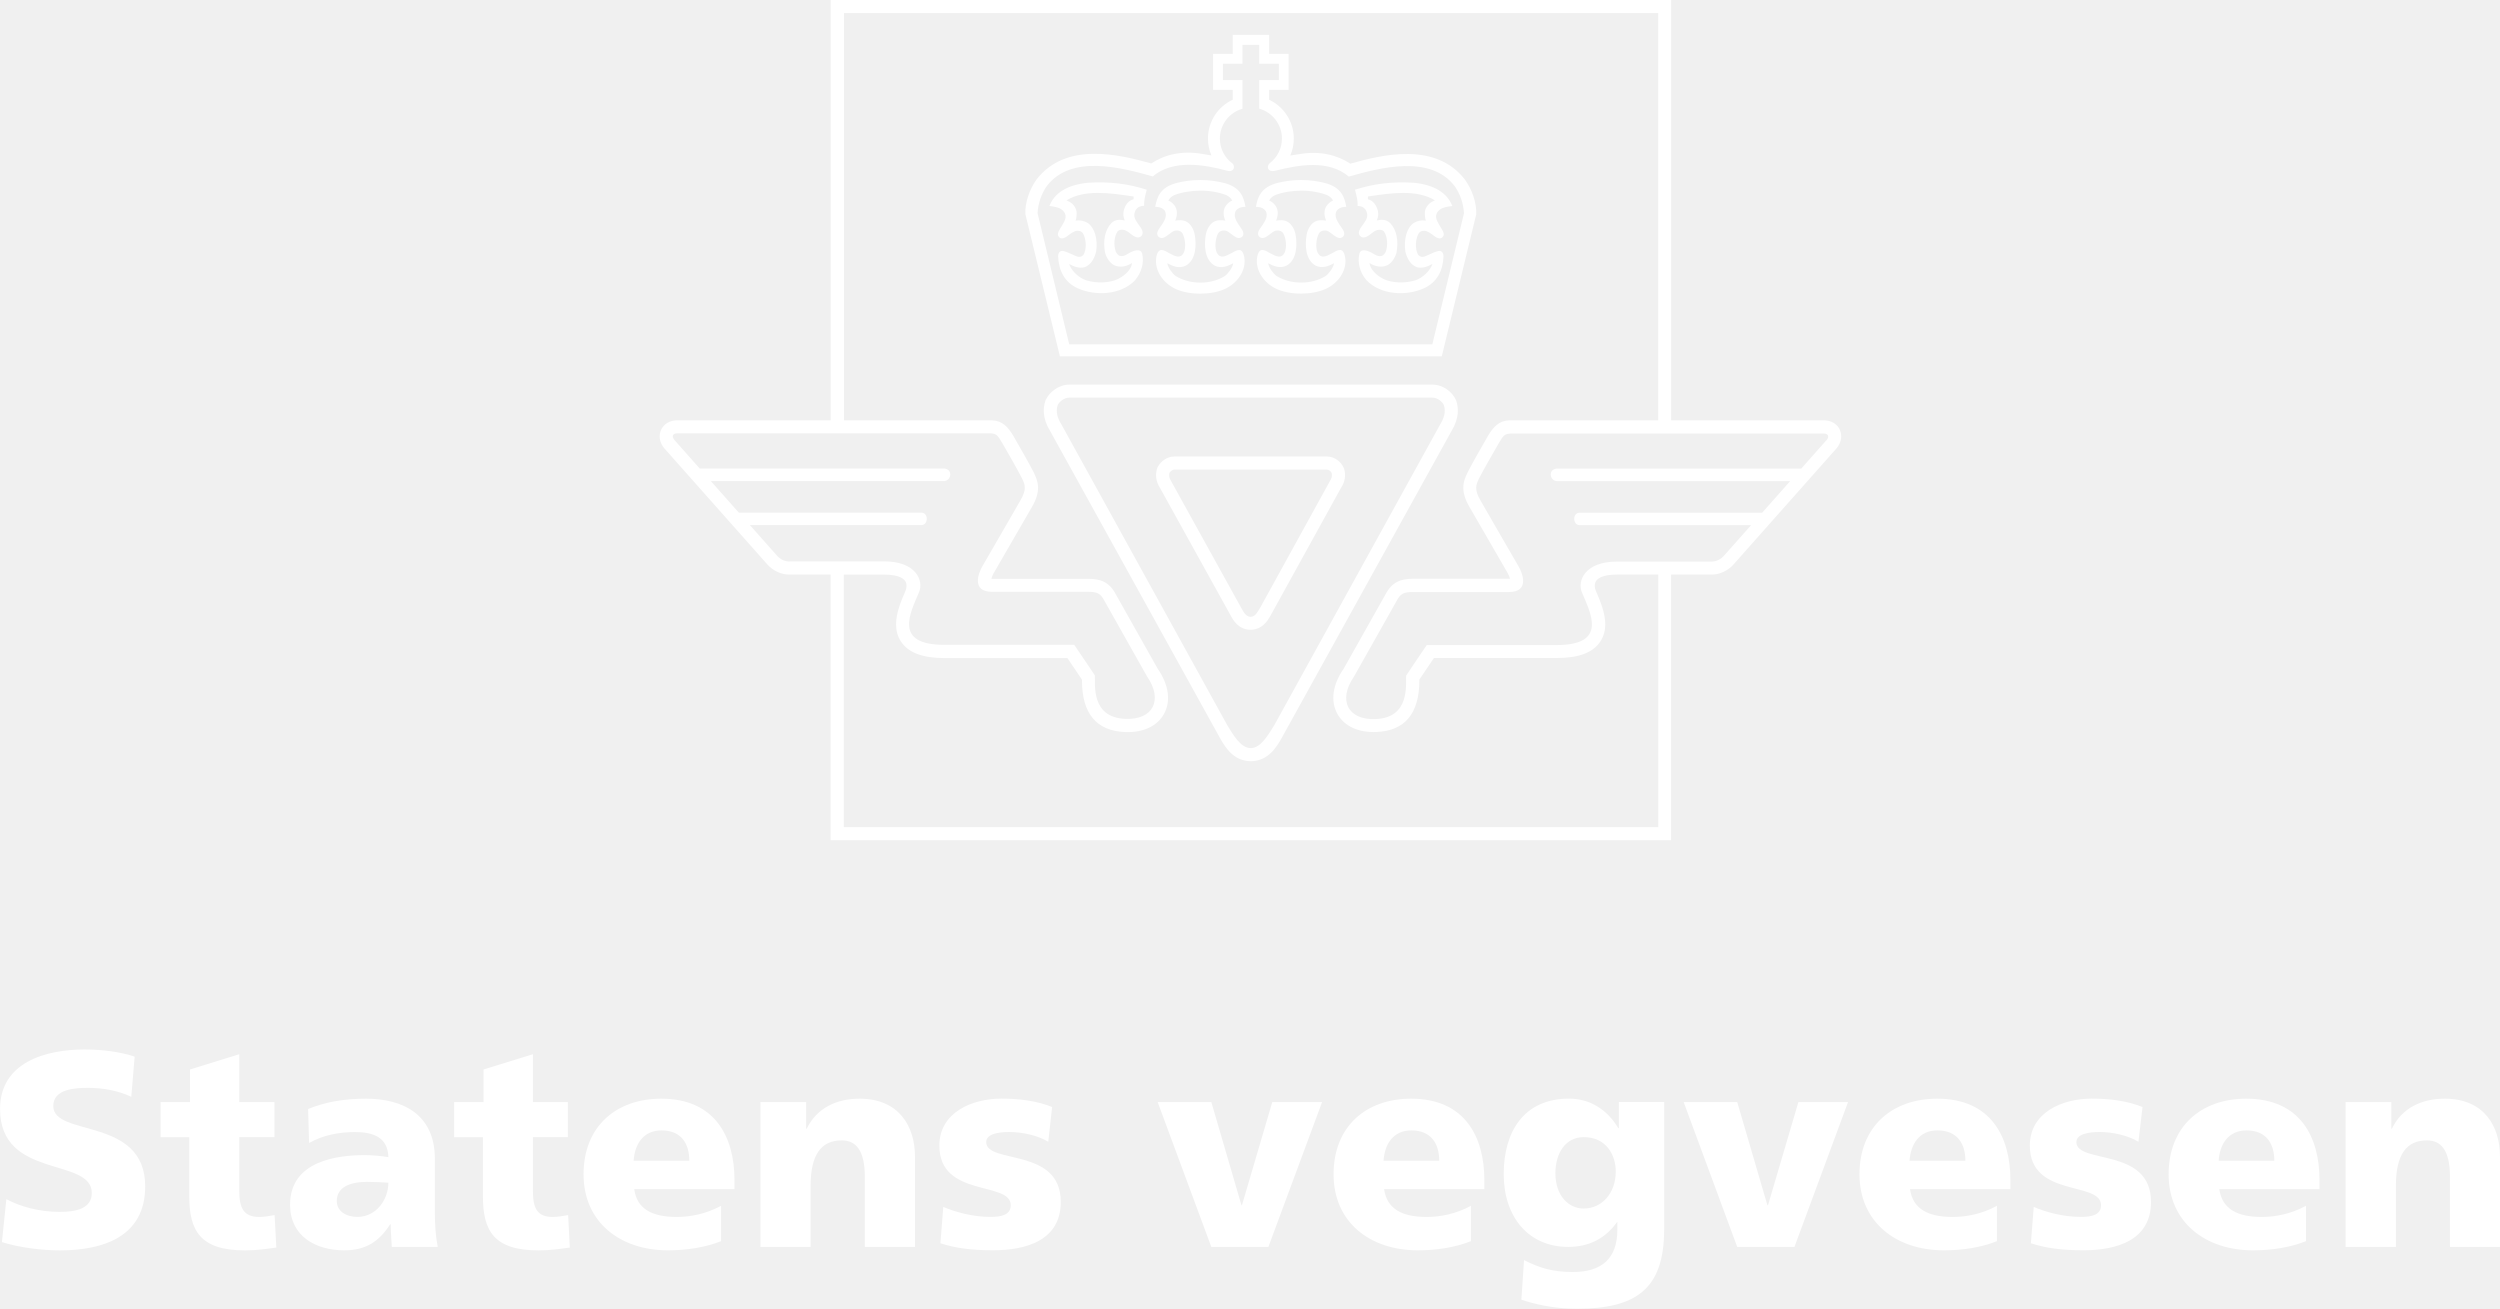
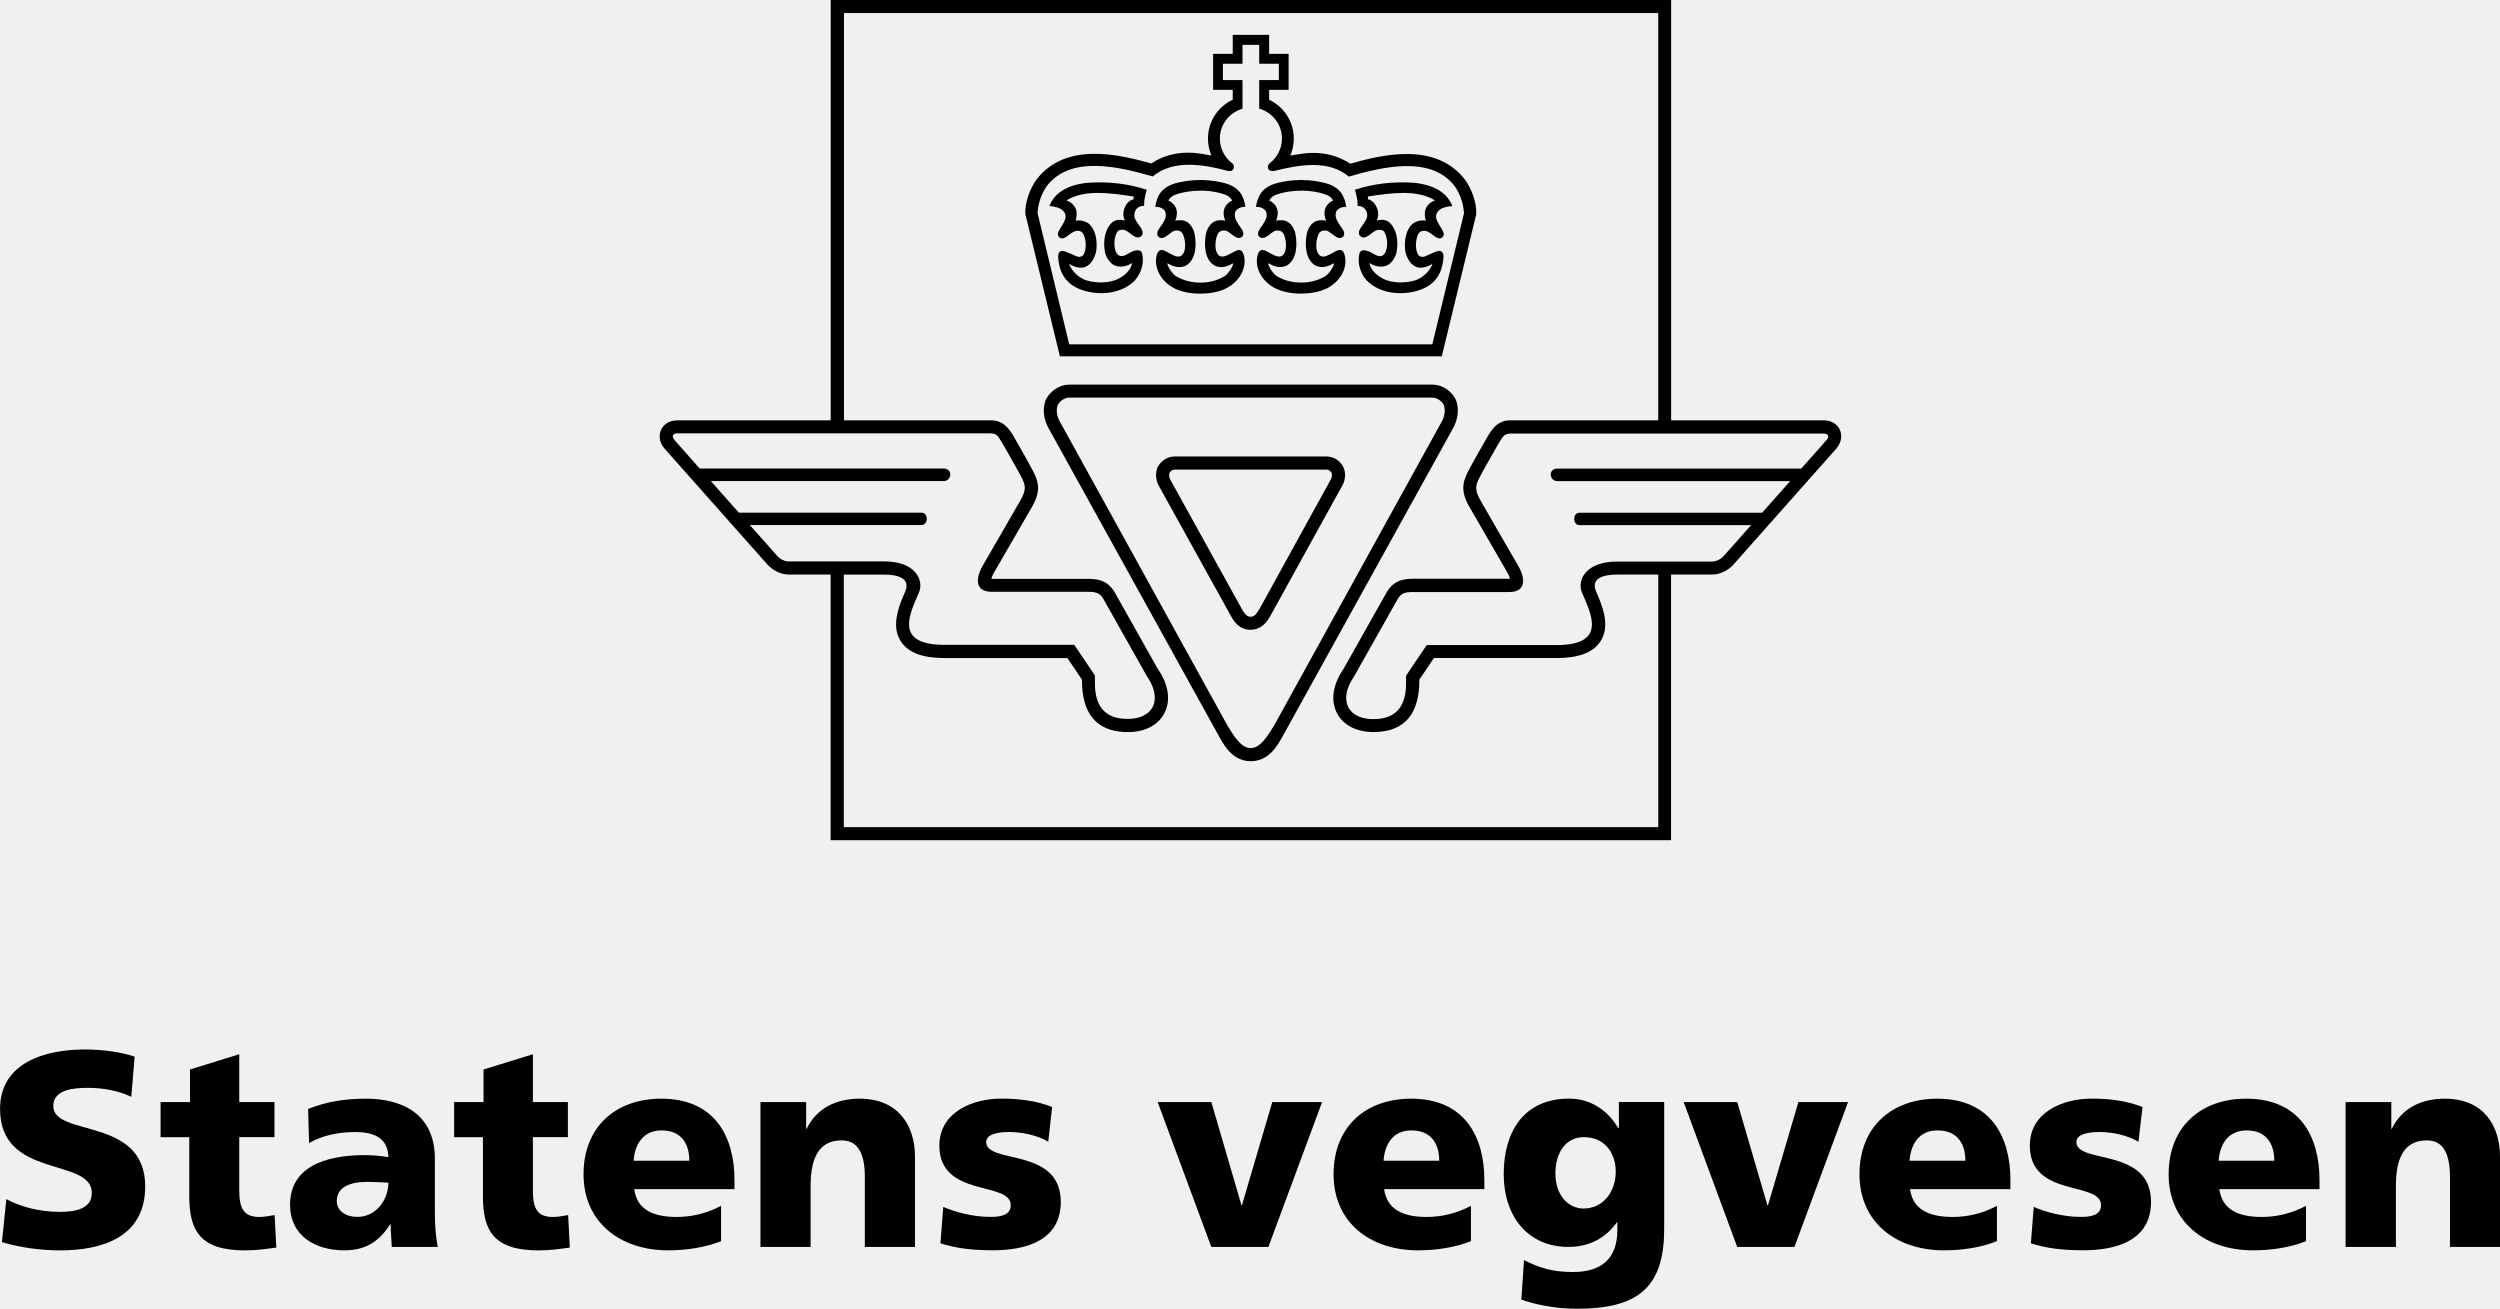
<svg xmlns="http://www.w3.org/2000/svg" id="Layer_2" viewBox="0 0 453.18 237.24">
  <defs>
-     <style>.cls-1{fill:#fff;}</style>
+     <style>.cls-1{fill:#000000;}</style>
  </defs>
  <g id="Vegvesen_logo_farger_pos">
    <path class="cls-1" d="m261.35,64.61l6.25-25.76c.1-2.08-.78-4.53-2.04-6.28-5.34-6.92-15.04-4.52-20.79-2.9-2.43-1.61-5.54-2.33-9.07-1.76.02,0,.02,0,.02,0,0,0-1,.16-1.82.28.4-.94.63-1.98.63-3.07,0-3.11-1.83-5.79-4.47-7.04v-1.79h3.53v-6.52h-3.53v-3.45h-6.6v3.45h-3.56v6.52h3.56v1.78c-2.65,1.24-4.49,3.92-4.49,7.04,0,1.09.22,2.12.63,3.07-.29-.05-1.42-.24-1.84-.31-3.54-.57-6.64.14-9.07,1.76-5.76-1.61-15.45-4.01-20.79,2.9-1.26,1.75-2.13,4.21-2.03,6.28l6.26,25.78h69.22Zm-71.57-30.92c4.42-5.7,13.37-3.36,19.18-1.71,3.73-3.15,9.4-2.14,13.56-1.01.49.13.93,0,1.11-.42.11-.33,0-.75-.19-.89-1.4-1.02-2.31-2.67-2.31-4.54,0-2.58,1.73-4.74,4.1-5.41v-5.2h-3.55v-2.96h3.55v-3.42h3.03v3.42h3.56v2.96h-3.56v5.19c2.38.66,4.12,2.83,4.12,5.42,0,1.83-.88,3.45-2.23,4.48-.19.14-.42.56-.27.97.19.42.7.52,1.2.4,4.2-1.05,9.69-2.12,13.42,1.04,5.81-1.65,14.76-3.99,19.18,1.71.99,1.41,1.59,3.12,1.7,4.94l-5.74,23.76h-65.82l-5.74-23.78c.1-1.82.71-3.52,1.69-4.94Zm39.67,4.55c.4.88,0,1.65-.52,2.45-.38.58-1.06,1.29-.84,1.93.11.31.37.46.62.51.49.1,1.01-.31,1.52-.7.31-.24.63-.48.9-.58.56-.17,1.23-.02,1.52.49.48.92.65,2.54.21,3.48-.6,1.12-1.5.68-2.59.1-.53-.28-.91-.59-1.45-.61-.74-.02-.96,1.19-.99,1.81-.09,2.15,1.38,4.23,3.56,5.25,1.29.58,2.88.86,4.47.85,1.59,0,3.18-.27,4.47-.85,2.18-1.02,3.66-3.09,3.56-5.25-.03-.62-.25-1.83-.99-1.81-.54.02-.91.33-1.45.61-1.09.58-1.99,1.02-2.59-.1-.44-.93-.27-2.56.21-3.48.29-.52.96-.66,1.52-.49.27.1.59.35.9.58.51.39,1.03.8,1.52.7.25-.05.51-.2.62-.51.22-.64-.46-1.34-.84-1.93-.52-.8-.92-1.57-.52-2.45.32-.44.85-.71,1.46-.73l.31-.02c-.3-1.61-.78-3.62-4.12-4.38-.92-.21-2.25-.48-4.07-.48s-3.16.27-4.07.48c-3.33.77-3.81,2.78-4.12,4.38l.31.02c.62.02,1.15.29,1.46.73Zm1.69-2.87c1.34-.52,3.03-.8,4.72-.81,1.69-.01,3.38.29,4.72.81.51.25.9.6,1.06.99-.47.17-.84.55-1.09.85-.33.42-.46.92-.46,1.43,0,.47.13.93.3,1.36-.66-.12-1.52-.18-2.23.3-.51.35-1.09,1.11-1.3,2.22-.33,1.86-.25,4.6,1.63,5.63,1.24.59,2.38.07,3.34-.44-.11.79-.92,1.88-1.51,2.31-1.37.85-2.95,1.21-4.46,1.2-1.52,0-3.09-.35-4.47-1.2-.59-.43-1.4-1.52-1.51-2.31.96.52,2.11,1.03,3.34.44,1.88-1.04,1.96-3.77,1.63-5.63-.21-1.11-.79-1.87-1.3-2.22-.71-.49-1.57-.42-2.23-.3.17-.43.3-.89.3-1.36,0-.51-.13-1.01-.46-1.43-.25-.31-.62-.68-1.09-.85.16-.38.55-.74,1.06-.99Zm32.84,37.32l-.04-.12-.05-.12c-.6-1.31-2.19-2.73-4.26-2.73h-65.77c-2,0-3.6,1.38-4.24,2.66l-.08.15-.05.16c-.4,1.2-.57,3.09.83,5.37l30.92,55.89c.87,1.49,2.33,3.97,5.43,4.04h.06s.05,0,.05,0c3.15-.07,4.6-2.57,5.47-4.06l30.92-55.89c1.38-2.27,1.21-4.16.82-5.35Zm-2.89,4.2l-30.14,54.64c-.98,1.52-2.35,4.08-4.23,4.08s-3.26-2.58-4.21-4.08l-30.13-54.64c-.65-1.02-1.06-2.23-.65-3.46.28-.56,1.1-1.35,2.12-1.35h65.77c1.02,0,1.85.78,2.11,1.35.41,1.22,0,2.43-.64,3.46Zm-17.48,8.01l-.04-.1c-.41-.99-1.55-2.05-3.08-2.05h-27.6c-1.42,0-2.47.95-2.95,1.77l-.14.24-.08.27c-.33,1.12-.14,2.32.54,3.39l12.89,23.27c.41.74,1.38,2.46,3.53,2.47,2.16-.02,3.12-1.69,3.54-2.4l12.85-23.29c.73-1.09.94-2.32.58-3.47l-.03-.11Zm-2.51,2.26l-12.62,22.92c-.42.64-.86,1.73-1.78,1.73s-1.38-1.08-1.76-1.73l-12.68-22.92c-.27-.42-.42-.92-.27-1.44.14-.24.49-.59.9-.59h27.6c.45,0,.79.35.89.59.16.52,0,1.02-.28,1.44Zm92.43-9.22c-.49-1.1-1.6-1.75-2.96-1.75h-27.64V0h-152.35v76.19h-27.79c-1.36,0-2.47.65-2.96,1.75-.17.37-.25.77-.25,1.16,0,.79.32,1.6.95,2.29,0,0,18.5,20.85,18.5,20.85.39.45,1.8,1.91,4.05,1.91h7.49v48.15h152.35v-48.15h7.34c2.25,0,3.67-1.45,4.05-1.91,0,0,18.5-20.85,18.5-20.85.62-.7.95-1.5.95-2.29,0-.4-.08-.79-.25-1.16Zm-190.44,23.85c-1.42,0-2.28-1.11-2.28-1.11l-4.88-5.5h31.13c1.19,0,1.33-2.25-.06-2.25h-33.07l-5.08-5.73h42.35c1.25-.12,1.56-2.09,0-2.27h-44.36l-4.54-5.12c-.59-.66-.42-1.26.49-1.26h56.75c1.11.07,1.28.32,2.14,1.76.85,1.45,2.97,5.18,3.55,6.34.59,1.2.93,2.05-.27,4.08-1.18,2.03-5.99,10.41-6.85,11.86-.85,1.43-1.96,4.69,1.71,4.69h17.45c1.63,0,2.25.31,2.92,1.61.73,1.33,7.72,13.7,7.72,13.7,2.98,4.3,1.11,7.93-3.91,7.72-6.34-.24-5.43-6.39-5.53-7.87,0,0-1.88-2.84-3.74-5.55h-23.53c-9.34,0-6.19-5.77-4.59-9.57.84-2.04-.52-5.56-6.35-5.56h-17.16Zm157.47,48.15h-147.6v-45.78h7.3c2.8,0,3.66.79,3.92,1.33.23.48.19,1.09-.07,1.69-.75,1.74-1.68,3.9-1.68,6,0,1.08.25,2.13.89,3.11,1.33,2.02,3.91,3,7.9,3h22.27c.8,1.19,2.15,3.18,2.64,3.91,0,.04,0,.09,0,.13,0,6.02,2.63,9.17,7.81,9.37,3.26.14,5.84-1.07,7.07-3.3,1.27-2.31.86-5.28-1.13-8.14l-7.56-13.43c-1.24-2.41-2.9-2.9-5.03-2.9h-17.58c.08-.32.23-.73.46-1.11l4.5-7.78,2.37-4.1c.83-1.41,1.13-2.54,1.13-3.51,0-1.07-.37-1.95-.79-2.81-.64-1.28-2.83-5.13-3.62-6.49l-.03-.06c-1-1.67-1.99-2.78-3.86-2.87h-26.88V2.37h147.6v73.82h-27.03c-1.87.1-2.86,1.2-3.86,2.87l-.03.06c-.79,1.36-2.99,5.2-3.62,6.49-.43.86-.79,1.74-.79,2.81,0,.97.3,2.1,1.13,3.51l2.37,4.1,4.5,7.78c.23.39.38.8.46,1.1h-17.58c-2.12.01-3.79.5-5.03,2.91l-7.56,13.43c-1.99,2.86-2.4,5.83-1.13,8.14,1.23,2.24,3.81,3.44,7.07,3.3,5.18-.2,7.8-3.35,7.8-9.37,0-.04,0-.09,0-.13.49-.73,1.84-2.73,2.64-3.91h22.27c3.99,0,6.57-.98,7.9-3,.64-.98.89-2.04.89-3.11,0-2.1-.93-4.26-1.68-6-.27-.6-.31-1.2-.08-1.69.26-.54,1.12-1.33,3.92-1.33h7.45v45.78Zm30.5-70.12l-4.54,5.12h-44.36c-1.55.18-1.25,2.14,0,2.27h42.35l-5.08,5.73h-33.07c-1.39,0-1.25,2.25-.06,2.25h31.13l-4.88,5.5s-.86,1.11-2.28,1.11h-17.17c-5.83,0-7.2,3.52-6.35,5.56,1.59,3.8,4.74,9.57-4.59,9.57h-23.53c-1.86,2.7-3.74,5.55-3.74,5.55-.1,1.48.8,7.62-5.53,7.87-5.02.21-6.89-3.42-3.91-7.72,0,0,6.99-12.38,7.72-13.7.67-1.31,1.29-1.61,2.92-1.61h17.45c3.67,0,2.56-3.26,1.71-4.69-.86-1.44-5.67-9.83-6.85-11.86-1.2-2.03-.86-2.88-.27-4.08.58-1.17,2.7-4.89,3.55-6.34.86-1.44,1.03-1.68,2.14-1.76h56.75c.91,0,1.08.6.49,1.26Zm-119.89-41.58c.4.88,0,1.65-.52,2.45-.38.58-1.06,1.29-.84,1.93.11.31.37.46.62.51.49.1,1.01-.31,1.52-.7.31-.24.63-.48.9-.58.56-.17,1.23-.03,1.52.49.48.92.65,2.54.21,3.48-.6,1.12-1.5.68-2.59.1-.53-.28-.91-.59-1.45-.6-.74-.02-.97,1.19-.99,1.81-.09,2.15,1.38,4.23,3.56,5.25,1.29.58,2.88.86,4.47.85,1.59,0,3.19-.27,4.47-.85,2.18-1.02,3.66-3.09,3.56-5.25-.03-.62-.25-1.83-.99-1.81-.54.02-.91.33-1.45.6-1.09.58-1.99,1.02-2.59-.1-.44-.94-.27-2.56.21-3.48.29-.52.96-.66,1.52-.49.27.1.59.35.9.58.51.39,1.03.8,1.52.7.24-.05.51-.19.62-.51.22-.64-.47-1.34-.84-1.93-.52-.8-.92-1.57-.52-2.45.31-.44.85-.71,1.46-.73l.32-.02c-.3-1.61-.78-3.62-4.11-4.38-.92-.21-2.25-.48-4.07-.48s-3.16.27-4.07.48c-3.33.77-3.81,2.78-4.11,4.38l.31.02c.61.02,1.15.29,1.46.73Zm1.69-2.87c1.34-.52,3.03-.8,4.72-.81,1.69-.02,3.38.29,4.72.81.51.25.9.61,1.06.99-.47.17-.84.55-1.09.85-.33.42-.46.92-.46,1.43,0,.47.13.93.3,1.36-.66-.12-1.52-.18-2.23.3-.51.35-1.09,1.11-1.3,2.22-.33,1.86-.25,4.6,1.63,5.64,1.24.59,2.38.07,3.34-.44-.11.79-.92,1.88-1.51,2.31-1.37.85-2.95,1.21-4.46,1.2-1.51,0-3.09-.36-4.47-1.2-.59-.43-1.4-1.52-1.51-2.31.96.52,2.1,1.03,3.34.44,1.88-1.04,1.97-3.77,1.63-5.64-.21-1.11-.79-1.87-1.3-2.22-.71-.49-1.57-.42-2.23-.3.17-.43.3-.89.3-1.36,0-.51-.13-1.01-.46-1.43-.25-.31-.62-.68-1.09-.85.16-.38.55-.74,1.06-.99Zm-7.1,15.41c1.18-1.37,1.66-3.19,1.29-4.77-.25-1.07-1.6-.58-2.35-.14-.55.32-1.08.68-1.69.51-.42-.1-.71-.64-.78-.85-.39-1.21-.25-2.66.35-3.58.2-.26.63-.33.96-.3.51.03.96.38,1.39.72.6.48,1.46,1.04,2.02.35.5-.63-.12-1.41-.56-2.02-.4-.56-.82-1.14-.77-1.8.04-.48.23-.92.58-1.21.42-.36,1-.37,1.01-.37h.18s0-.17,0-.17c-.02-.8.19-1.67.48-2.76-3.35-1.08-6.74-1.51-10.68-1.26-3.75.38-6.06,1.86-6.96,4.21,0,0,1.21.13,1.79.39.33.16,1.23.67,1.14,1.68-.08.52-.37,1.02-.65,1.49-.33.55-.97,1.38-.66,1.9.53.86,1.37.21,1.99-.28.36-.28.75-.51,1.08-.63.35-.1,1.04-.12,1.37.39.55.8.81,2.87.07,3.97-.69.64-1.27.16-2.06-.16-.57-.23-1.02-.48-1.58-.59-.3-.08-.88.04-.91.95.1,2.63,1.18,4.75,3.6,5.83,3.13,1.39,7.75,1.24,10.36-1.49Zm-11.97-2.94c.8.44,1.77.87,2.81.6,1.02-.38,1.72-1.33,2.1-2.82.34-2.3-.28-4.34-1.5-5.19-.68-.4-1.38-.56-2.22-.44.16-.44.16-.78.19-1.22.02-.24-.03-.48-.09-.72-.32-.94-.96-1.41-1.75-1.73,3.27-2.02,7.92-1.32,11.75-.76,0,0,.22.03.41.06v.5c-.9.2-1.56,1.04-1.81,2.14-.03.17-.05.33-.05.49,0,.5.09.81.27,1.22-.79-.19-1.69-.26-2.45.48-1.14,1.22-1.55,3.18-1.13,5.38.3,1.03.91,1.86,1.65,2.25,1.13.52,2.35.17,3.24-.4-.19,1.55-1.92,2.58-2.5,2.87-1.52.76-3.92.86-5.85.25-1.24-.41-2.66-1.68-3.06-2.96Zm52.27-10.5h.18s.59,0,1.01.36c.36.29.54.73.59,1.21.05.67-.37,1.24-.77,1.8-.44.61-1.07,1.39-.56,2.02.55.69,1.42.13,2.02-.35.43-.35.87-.69,1.39-.72.32-.03.76.04.96.3.6.92.74,2.37.35,3.58-.07.21-.37.75-.78.85-.62.17-1.14-.18-1.7-.51-.75-.44-2.09-.94-2.34.14-.37,1.58.11,3.4,1.29,4.77,2.62,2.73,7.23,2.89,10.37,1.49,2.42-1.08,3.5-3.2,3.6-5.83-.03-.91-.61-1.03-.91-.95-.56.1-1.02.35-1.58.59-.79.33-1.37.8-2.06.16-.74-1.1-.48-3.17.07-3.97.33-.5,1.02-.49,1.37-.39.33.12.73.35,1.08.63.62.49,1.46,1.14,1.99.28.32-.51-.33-1.34-.66-1.9-.28-.48-.57-.97-.65-1.49-.09-1.01.8-1.52,1.14-1.68.59-.26,1.8-.39,1.8-.39-.9-2.35-3.22-3.83-6.96-4.21-3.94-.25-7.33.18-10.68,1.26.29,1.09.5,1.97.48,2.76v.18Zm1.9-1.72c.19-.03.4-.06.4-.06,3.82-.56,8.47-1.26,11.75.76-.79.32-1.43.8-1.75,1.73-.05.24-.1.48-.08.72.03.44.03.78.19,1.22-.84-.12-1.54.03-2.22.44-1.21.85-1.83,2.89-1.5,5.19.38,1.49,1.08,2.44,2.1,2.82,1.04.27,2.01-.16,2.81-.6-.41,1.28-1.83,2.55-3.06,2.96-1.93.61-4.33.51-5.85-.25-.57-.29-2.3-1.32-2.5-2.87.9.57,2.11.92,3.24.4.74-.39,1.35-1.22,1.65-2.25.42-2.2.02-4.16-1.13-5.38-.76-.74-1.66-.67-2.45-.48.18-.4.27-.72.27-1.22,0-.16-.02-.32-.05-.49-.25-1.09-.91-1.93-1.81-2.14v-.5Z" />
    <path class="cls-1" d="m1.15,217.37c2.42,1.3,5.79,2.31,9.7,2.31,2.96,0,5.79-.61,5.79-3.42,0-6.54-16.63-2.43-16.63-15.23,0-8.48,8.28-10.79,15.35-10.79,3.36,0,6.69.49,9.05,1.3l-.61,7.28c-2.41-1.13-5.12-1.62-7.83-1.62-2.36,0-6.31.19-6.31,3.29,0,5.69,16.66,1.85,16.66,14.57,0,9.13-7.65,11.6-15.48,11.6-3.27,0-7.35-.51-10.49-1.5l.8-7.78" />
    <path class="cls-1" d="m29.11,199.77h5.33v-5.9l8.93-2.77v8.67h6.38v6.36h-6.38v9.67c0,3.2.79,4.8,3.64,4.8.92,0,1.86-.19,2.77-.34l.31,5.89c-1.7.22-3.42.51-5.69.51-8.12,0-10.09-3.58-10.09-9.81v-10.71h-5.2v-6.36" />
    <path class="cls-1" d="m71.02,226.04c-.06-1.4-.2-2.76-.2-4.12h-.09c-2.08,3.27-4.59,4.73-8.32,4.73-5.2,0-9.83-2.57-9.83-8.27,0-8.03,8.73-8.99,13.56-8.99,1.47,0,3.09.17,4.26.37-.08-3.59-2.74-4.55-6.03-4.55-2.92,0-5.83.56-8.34,1.98l-.18-6.16c3.22-1.31,6.62-1.87,10.5-1.87,6.7,0,12.48,2.87,12.48,10.9v9.78c0,2.08.12,4.12.52,6.2h-8.32m-6.25-5.45c3.42,0,5.62-3.12,5.62-6.2-1.17-.07-2.5-.15-3.84-.15-3.1,0-5.51.95-5.51,3.47,0,1.81,1.63,2.88,3.74,2.88Z" />
    <path class="cls-1" d="m82.31,199.77h5.34v-5.9l8.95-2.77v8.67h6.34v6.36h-6.34v9.67c0,3.2.74,4.8,3.62,4.8.91,0,1.85-.19,2.77-.34l.3,5.89c-1.69.22-3.41.51-5.66.51-8.14,0-10.09-3.58-10.09-9.81v-10.71h-5.22v-6.36" />
    <path class="cls-1" d="m114.97,215.56c.48,3.62,3.27,5.04,7.72,5.04,2.47,0,5.28-.55,8.02-2.02v6.41c-2.91,1.15-6.27,1.66-9.64,1.66-8.66,0-15.29-5.1-15.29-13.78s5.91-13.71,14.09-13.71c9.73,0,13.27,6.91,13.27,14.73v1.67h-18.16m9.97-5.15c0-3.04-1.39-5.5-5.04-5.5-3.28,0-4.85,2.46-5.05,5.5h10.09Z" />
    <path class="cls-1" d="m137.85,199.77h8.28v4.84h.1c1.83-3.79,5.45-5.45,9.58-5.45,7.18,0,10.05,5.05,10.05,10.49v16.39h-9.09v-12.71c0-4.94-1.71-6.61-4.19-6.61-3.73,0-5.64,2.59-5.64,8.24v11.08h-9.09v-26.27" />
    <path class="cls-1" d="m171,218.79c2.11.89,5.27,1.8,8.52,1.8,1.87,0,3.7-.3,3.7-2.12,0-4.42-12.94-1.3-12.94-10.8,0-6.05,5.98-8.52,11.2-8.52,3.13,0,6.32.35,9.24,1.52l-.7,6.3c-1.91-1.17-4.79-1.77-7.07-1.77-1.98,0-4.18.36-4.18,1.82,0,4.07,13.52.87,13.52,10.85,0,7-6.31,8.77-12.27,8.77-4.07,0-6.87-.41-9.55-1.27l.52-6.59" />
    <polyline class="cls-1" points="209.85 199.77 219.58 199.77 225.04 218.47 225.13 218.47 230.63 199.77 239.66 199.77 229.92 226.04 219.58 226.04 209.85 199.77" />
    <path class="cls-1" d="m250.9,215.56c.51,3.62,3.3,5.04,7.72,5.04,2.48,0,5.3-.55,8.02-2.02v6.41c-2.92,1.15-6.26,1.66-9.62,1.66-8.7,0-15.28-5.1-15.28-13.78s5.87-13.71,14.05-13.71c9.74,0,13.28,6.91,13.28,14.73v1.67h-18.18m10-5.15c0-3.04-1.42-5.5-5.05-5.5-3.28,0-4.84,2.46-5.04,5.5h10.08Z" />
    <path class="cls-1" d="m301.66,222.95c0,10.81-5.22,14.29-15.82,14.29-4.36,0-7.91-.91-10.06-1.65l.48-7.17c2.73,1.37,5.05,2.16,8.87,2.16,5.23,0,8.05-2.47,8.05-7.63v-1.41h-.06c-2.22,3.09-5.23,4.49-8.84,4.49-7.23,0-11.7-5.45-11.7-13.2s3.7-13.68,11.85-13.68c3.91,0,6.99,2.11,8.92,5.35h.11v-4.74h8.21v23.19m-14.57-3.88c3.23,0,5.79-2.71,5.79-6.73,0-2.94-1.7-6.21-5.79-6.21-3.38,0-5.15,2.98-5.15,6.56,0,4.08,2.41,6.39,5.15,6.39Z" />
    <polyline class="cls-1" points="305.2 199.77 314.91 199.77 320.38 218.47 320.49 218.47 326 199.77 335 199.77 325.28 226.04 314.91 226.04 305.2 199.77" />
    <path class="cls-1" d="m346.23,215.56c.52,3.62,3.3,5.04,7.76,5.04,2.48,0,5.3-.55,8-2.02v6.41c-2.9,1.15-6.23,1.66-9.62,1.66-8.66,0-15.3-5.1-15.3-13.78s5.93-13.71,14.1-13.71c9.72,0,13.26,6.91,13.26,14.73v1.67h-18.19m10.03-5.15c0-3.04-1.42-5.5-5.07-5.5-3.3,0-4.82,2.46-5.06,5.5h10.13Z" />
    <path class="cls-1" d="m368.67,218.79c2.1.89,5.21,1.8,8.52,1.8,1.86,0,3.67-.3,3.67-2.12,0-4.42-12.91-1.3-12.91-10.8,0-6.05,5.93-8.52,11.2-8.52,3.13,0,6.29.35,9.23,1.52l-.74,6.3c-1.91-1.17-4.76-1.77-7.04-1.77-1.97,0-4.21.36-4.21,1.82,0,4.07,13.53.87,13.53,10.85,0,7-6.29,8.77-12.25,8.77-4.09,0-6.84-.41-9.53-1.27l.52-6.59" />
    <path class="cls-1" d="m402.3,215.56c.51,3.62,3.28,5.04,7.69,5.04,2.48,0,5.31-.55,8.02-2.02v6.41c-2.91,1.15-6.21,1.66-9.62,1.66-8.64,0-15.28-5.1-15.28-13.78s5.91-13.71,14.06-13.71c9.76,0,13.29,6.91,13.29,14.73v1.67h-18.16m9.97-5.15c0-3.04-1.42-5.5-5.02-5.5-3.3,0-4.87,2.46-5.07,5.5h10.09Z" />
    <path class="cls-1" d="m425.19,199.77h8.29v4.84h.1c1.81-3.79,5.44-5.45,9.59-5.45,7.16,0,10.01,5.05,10.01,10.49v16.39h-9.07v-12.71c0-4.94-1.7-6.61-4.17-6.61-3.75,0-5.63,2.59-5.63,8.24v11.08h-9.12v-26.27" />
  </g>
</svg>
